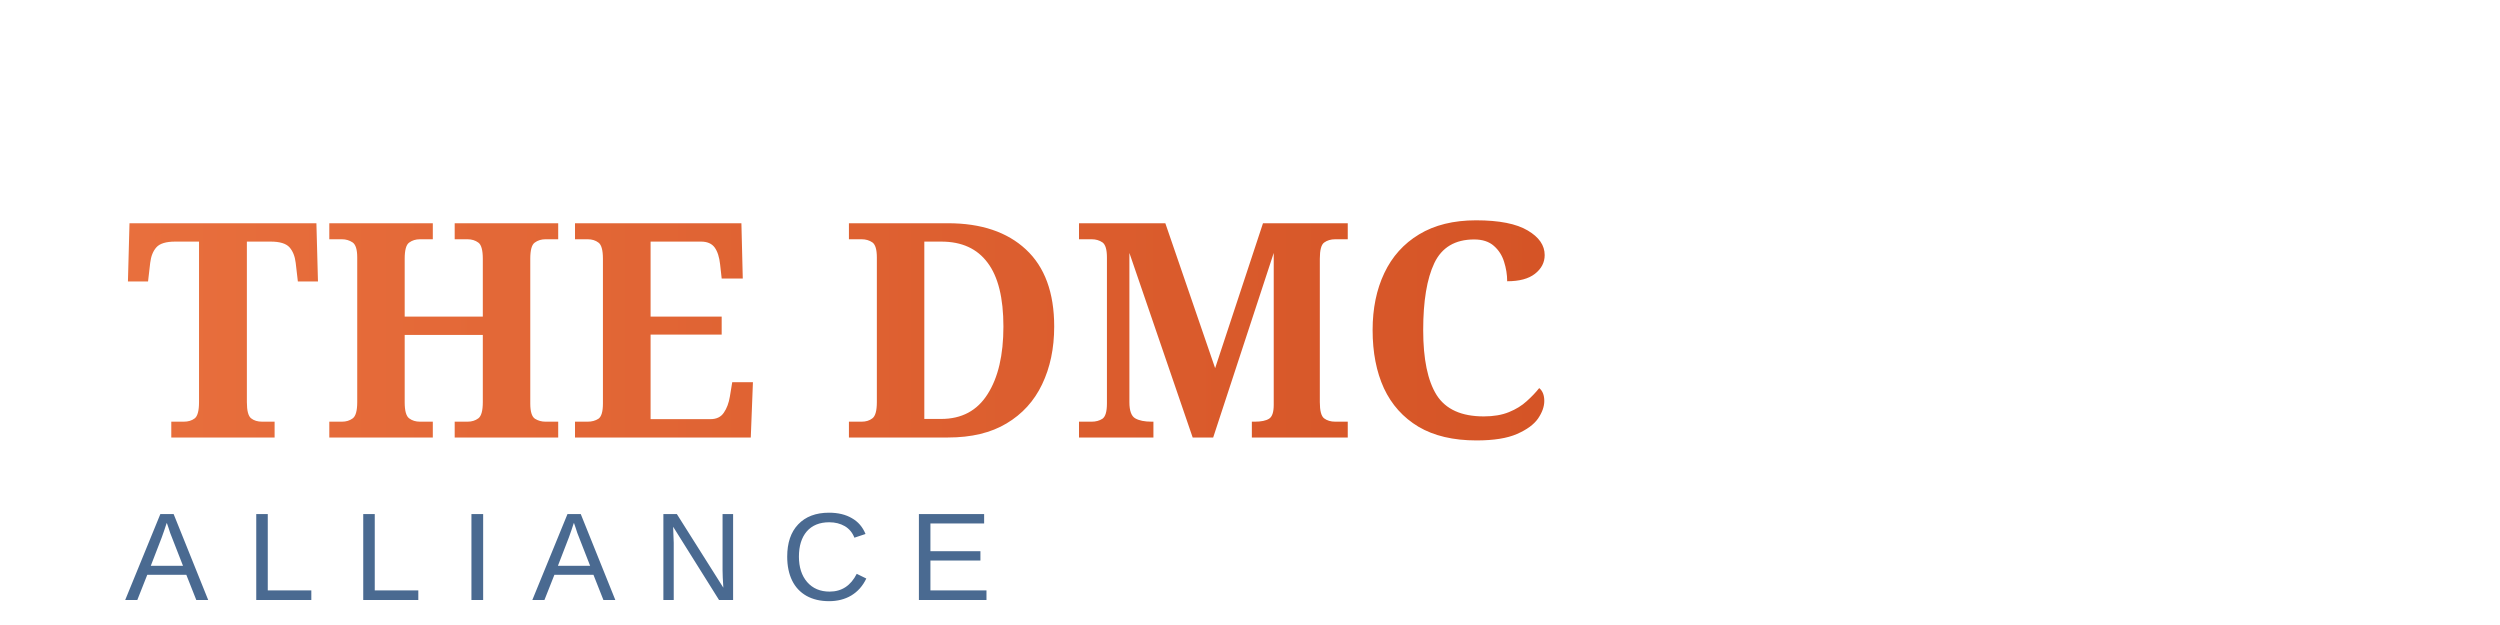
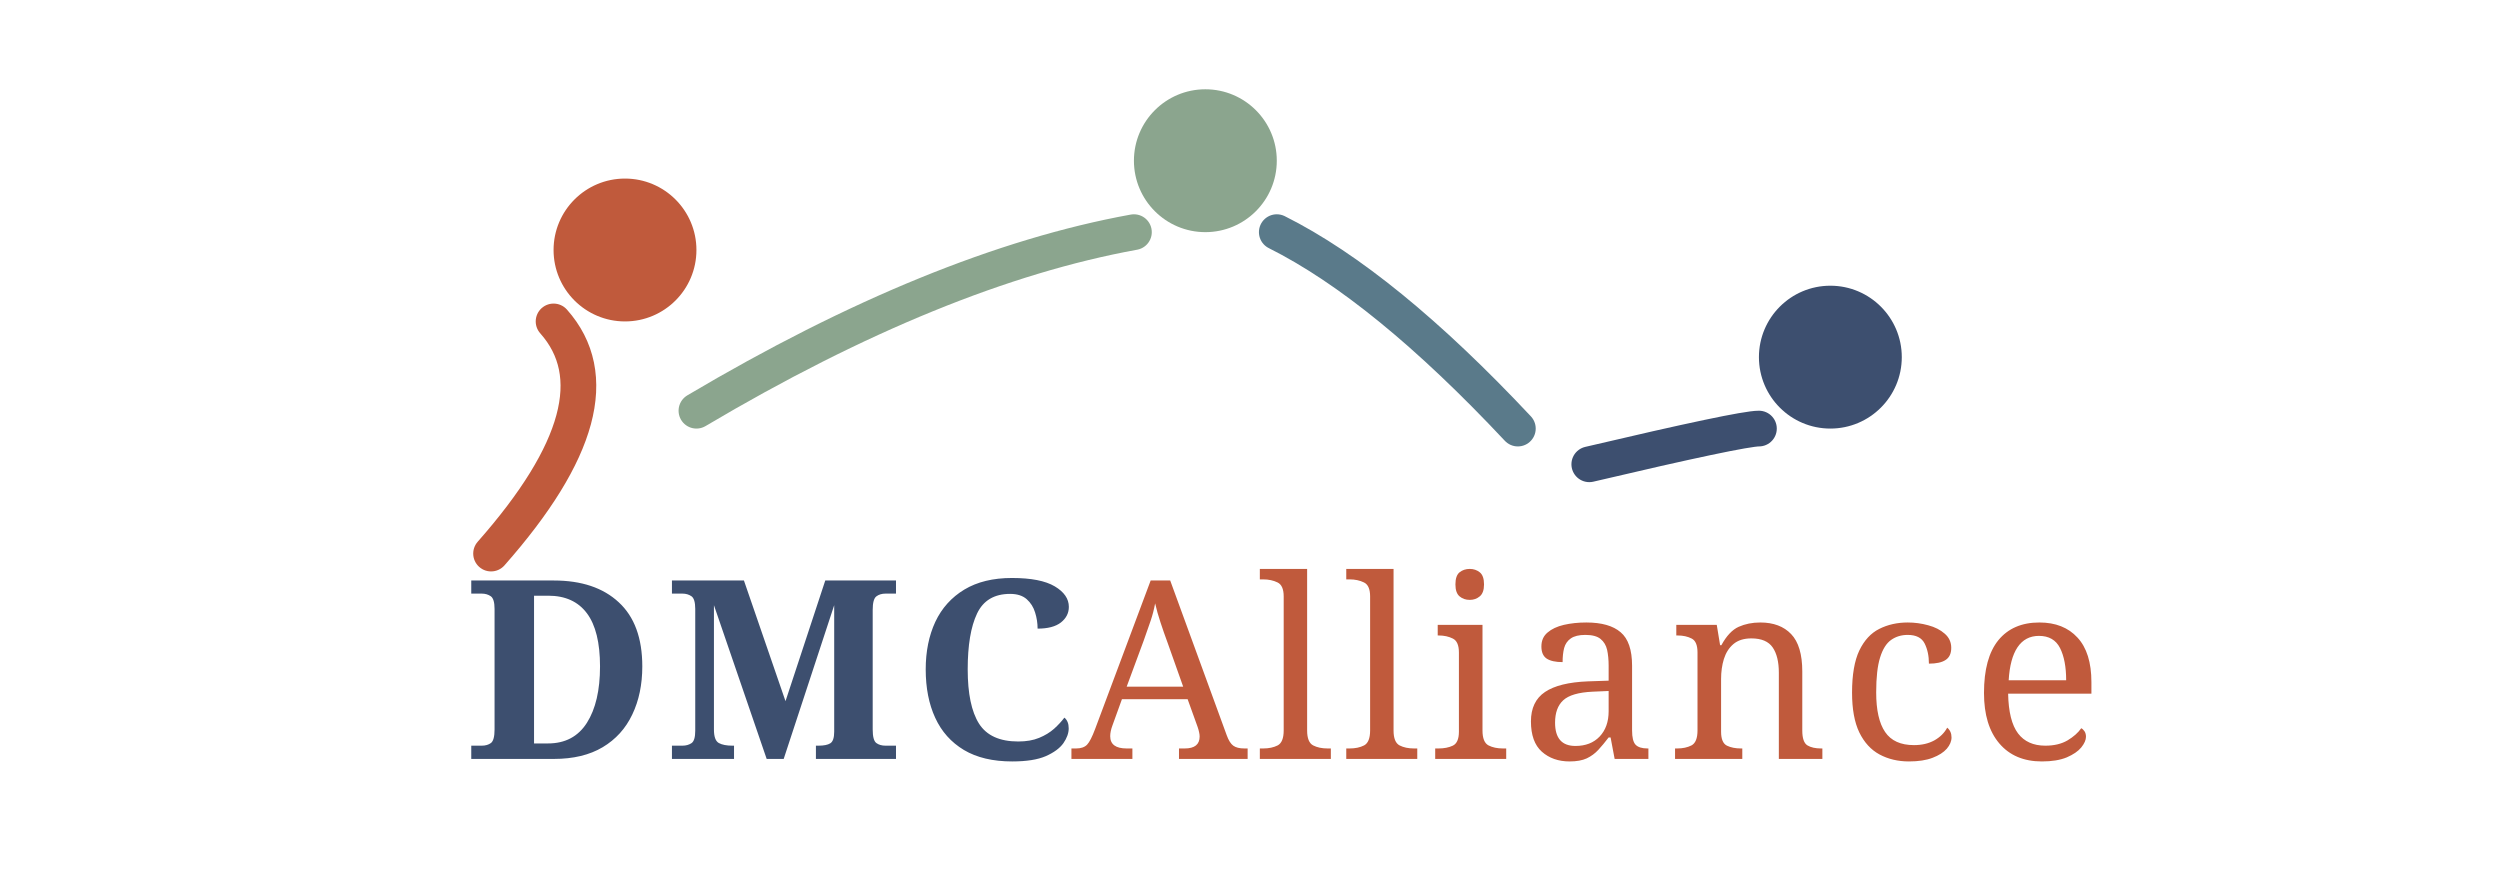
- <svg xmlns="http://www.w3.org/2000/svg" viewBox="0 0 200 50">
+ <svg xmlns="http://www.w3.org/2000/svg" viewBox="0 0 280 100">
  <defs>
-     <linearGradient id="gradient" x1="0%" y1="0%" x2="100%" y2="0%">
-       <stop offset="0%" style="stop-color:#e86f3d" />
-       <stop offset="100%" style="stop-color:#d55426" />
+     <linearGradient id="lineGradient" x1="0%" y1="0%" x2="100%" y2="0%">
+       <stop offset="0%" stop-color="#C05A3C" />
+       <stop offset="35%" stop-color="#8BA58E" />
+       <stop offset="70%" stop-color="#5A7A8A" />
+       <stop offset="100%" stop-color="#3D4F6F" />
    </linearGradient>
  </defs>
-   <text x="10" y="35" font-family="Georgia, serif" font-size="24" font-weight="bold" fill="url(#gradient)">
-     THE DMC
-   </text>
-   <text x="10" y="48" font-family="Arial, sans-serif" font-size="10" letter-spacing="3" fill="#4a6a91">
-     ALLIANCE
-   </text>
+   <g transform="translate(40, 10)">
+     <circle cx="30" cy="18" r="8" fill="#C05A3C" />
+     <path d="M22 26 Q30 35 15 52" stroke="#C05A3C" stroke-width="4" fill="none" stroke-linecap="round" />
+     <circle cx="95" cy="8" r="8" fill="#8BA58E" />
+     <path d="M38 36 Q65 20 87 16" stroke="#8BA58E" stroke-width="4" fill="none" stroke-linecap="round" />
+     <path d="M103 16 Q115 22 130 38" stroke="#5A7A8A" stroke-width="4" fill="none" stroke-linecap="round" />
+     <circle cx="165" cy="30" r="8" fill="#3D4F6F" />
+     <path d="M138 42 Q155 38 157 38" stroke="#3D4F6F" stroke-width="4" fill="none" stroke-linecap="round" />
+   </g>
+   <text x="52" y="85" font-family="'Playfair Display', Georgia, serif" font-size="28" font-weight="700" fill="#3D4F6F" letter-spacing="1">DMC</text>
+   <text x="120" y="85" font-family="'Playfair Display', Georgia, serif" font-size="28" font-weight="400" fill="#C05A3C" letter-spacing="1">Alliance</text>
</svg>
